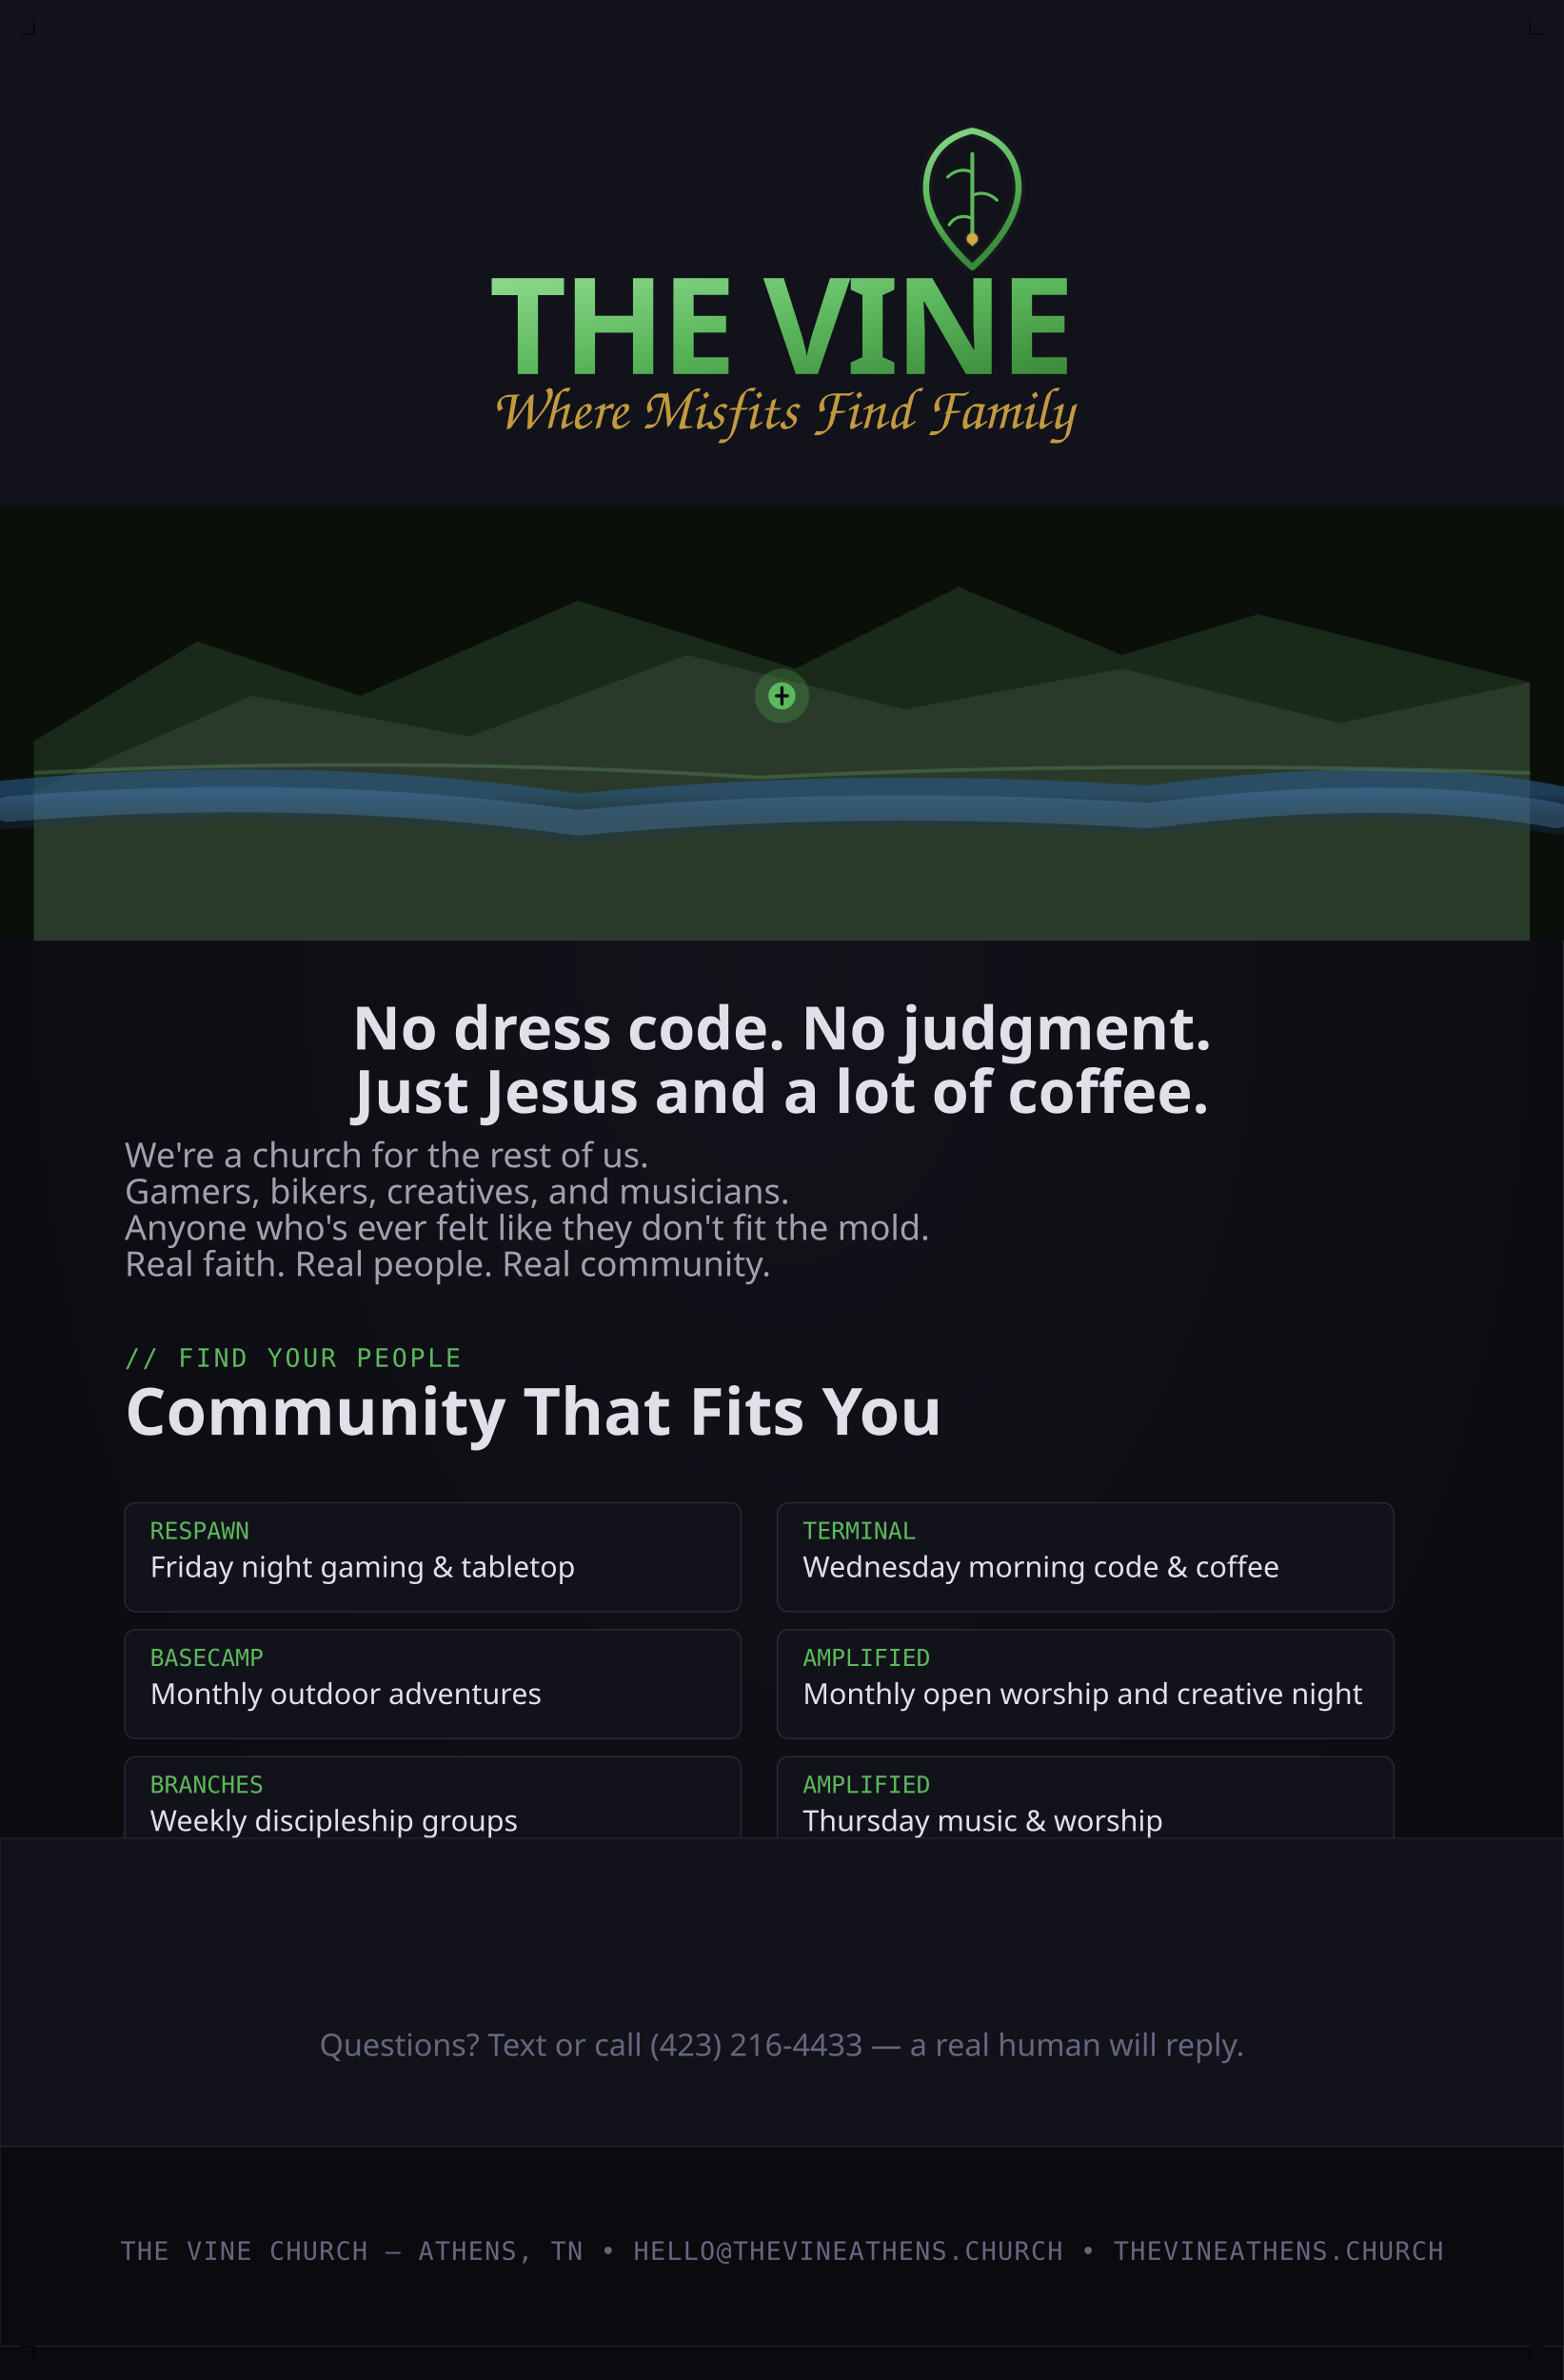
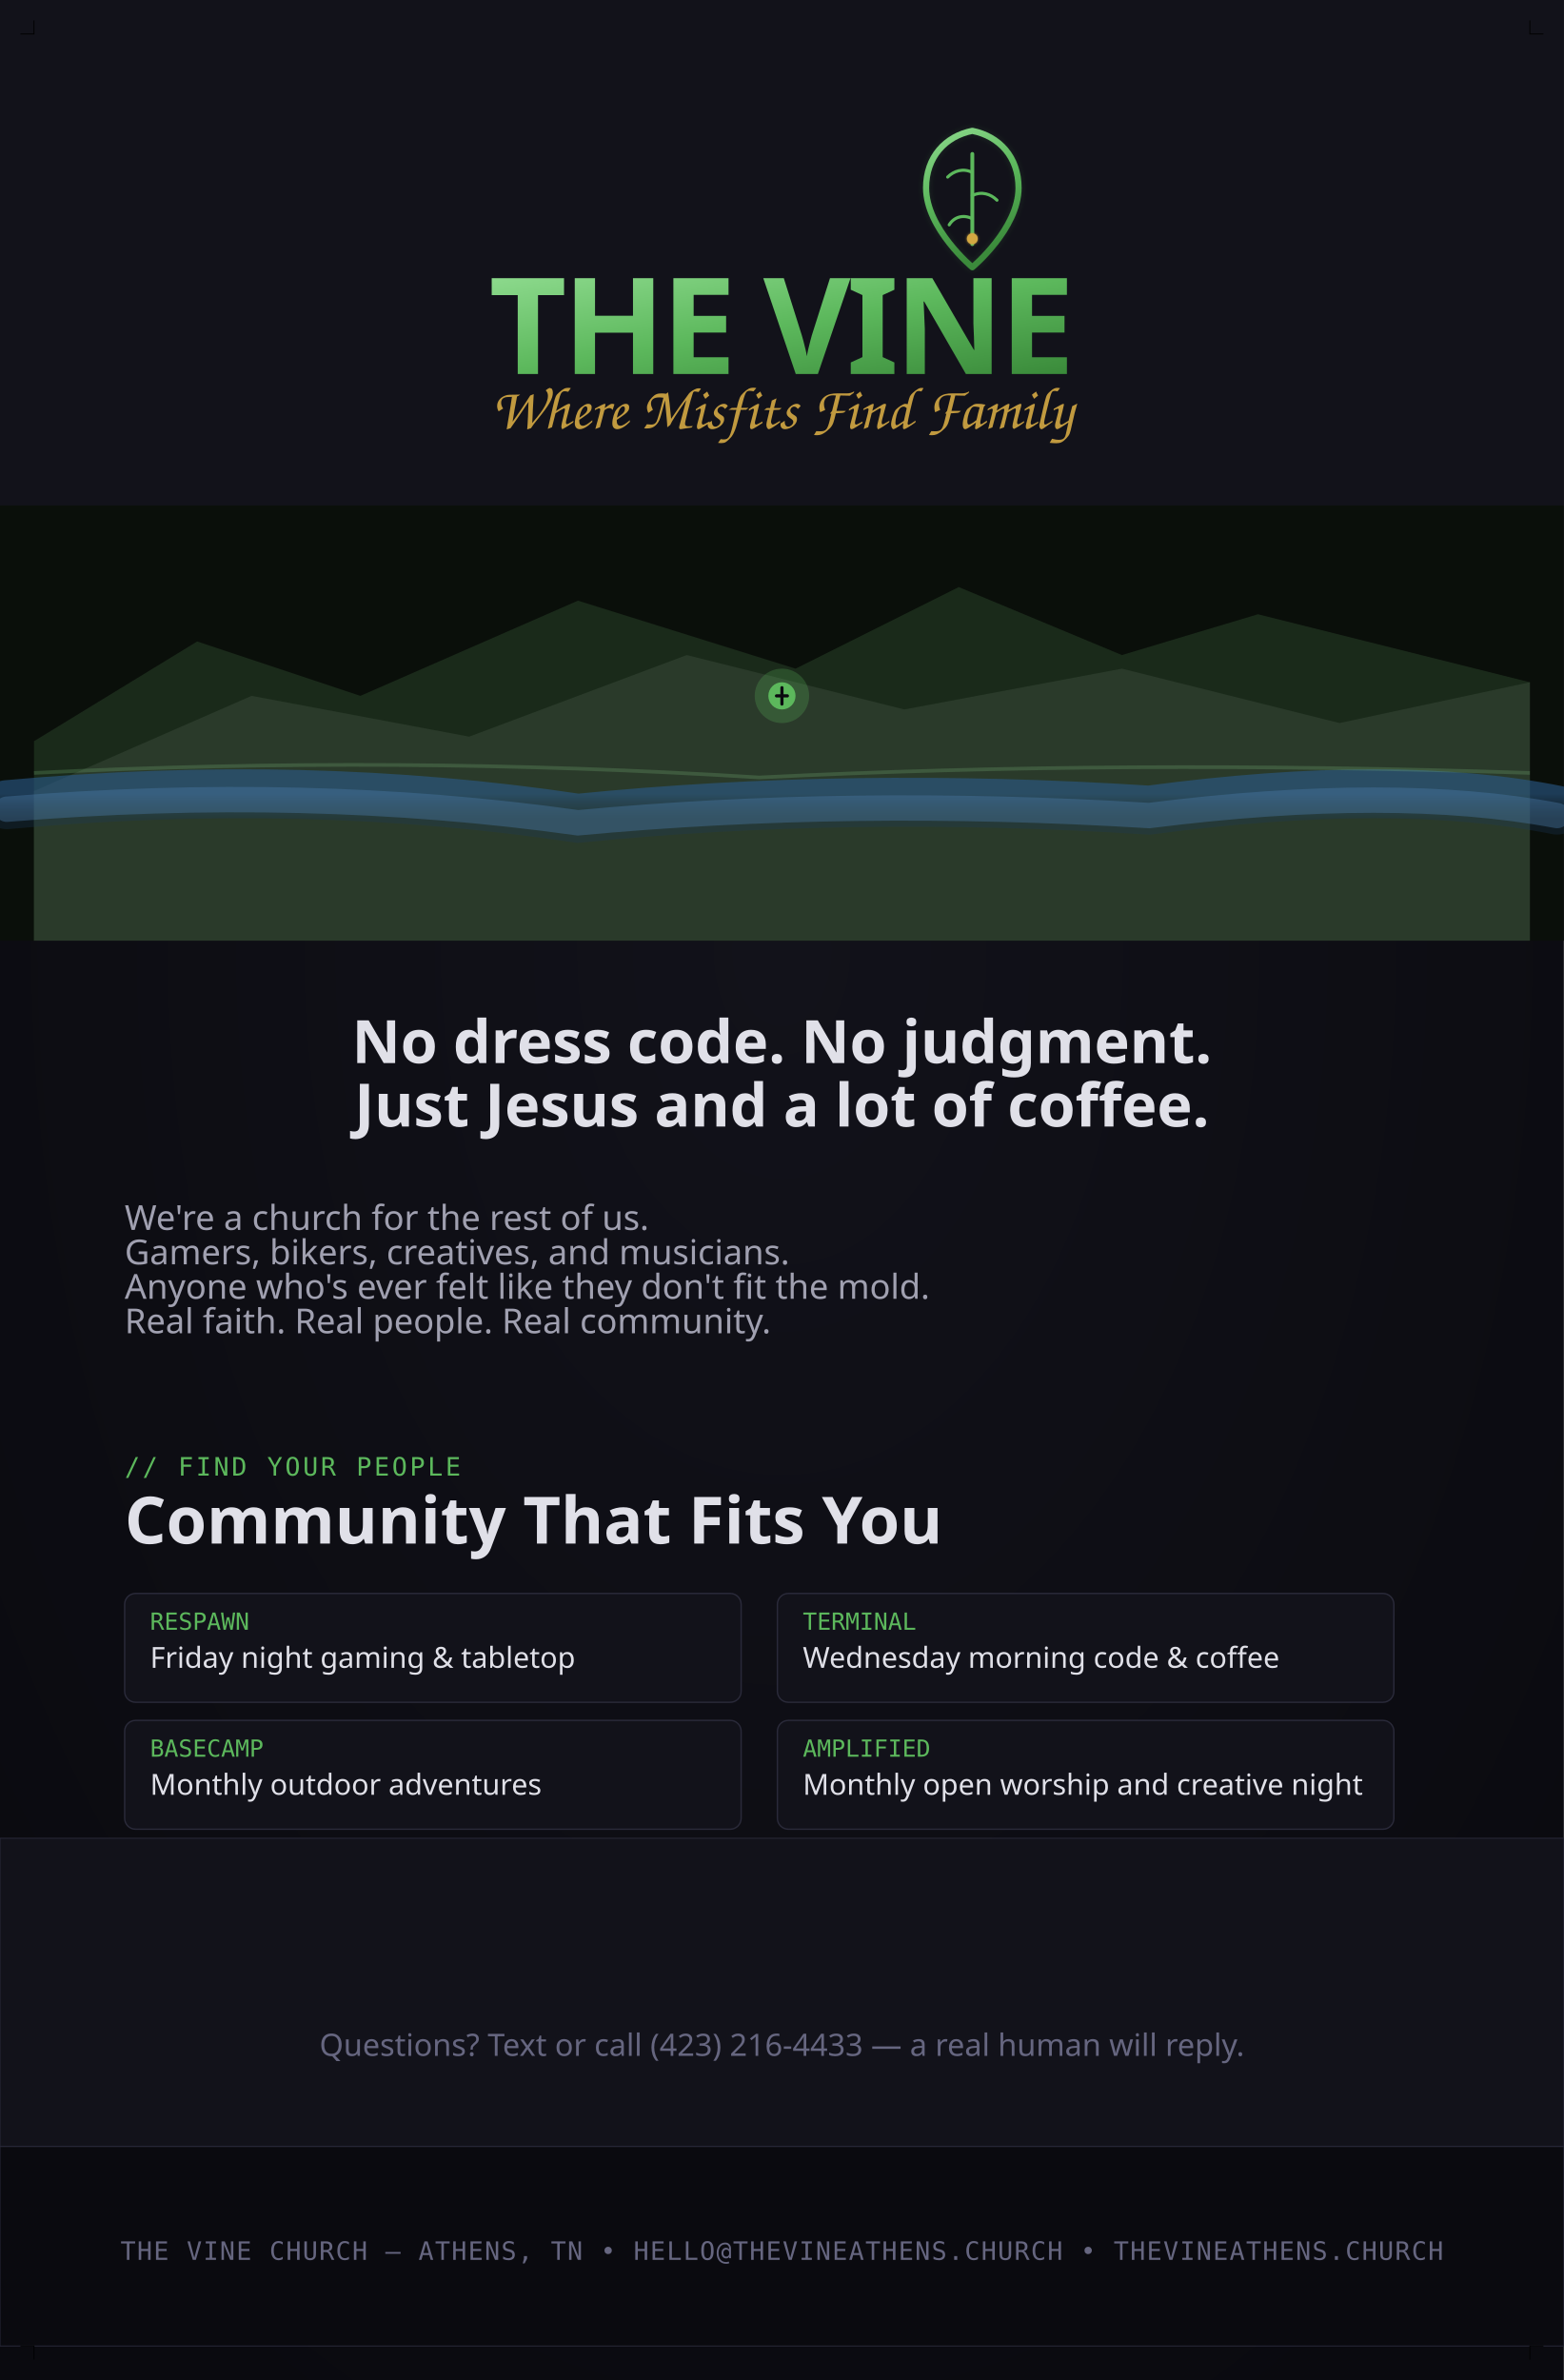
<svg xmlns="http://www.w3.org/2000/svg" viewBox="-37.5 -37.5 1725 2625" width="1725" height="2625">
  <defs>
    <radialGradient id="flyer-bg" cx="50%" cy="40%" r="70%">
      <stop offset="0%" stop-color="#12121a" />
      <stop offset="100%" stop-color="#0a0a0f" />
    </radialGradient>
    <linearGradient id="leaf-grad" x1="0" y1="0" x2="0.3" y2="1">
      <stop offset="0%" stop-color="#8cd98c" />
      <stop offset="50%" stop-color="#5cb85c" />
      <stop offset="100%" stop-color="#3a8a3a" />
    </linearGradient>
    <linearGradient id="title-grad" x1="0" y1="0" x2="1" y2="1">
      <stop offset="0%" stop-color="#8cd98c" />
      <stop offset="50%" stop-color="#5cb85c" />
      <stop offset="100%" stop-color="#3a8a3a" />
    </linearGradient>
    <linearGradient id="river-grad" x1="0" y1="0" x2="0" y2="1">
      <stop offset="0%" stop-color="#2a5a8a" stop-opacity="0.6" />
      <stop offset="100%" stop-color="#1a3a5a" stop-opacity="0.3" />
    </linearGradient>
    <filter id="amber-glow" x="-50%" y="-50%" width="200%" height="200%">
      <feGaussianBlur in="SourceGraphic" stdDeviation="2" result="blur" />
      <feMerge>
        <feMergeNode in="blur" />
        <feMergeNode in="SourceGraphic" />
      </feMerge>
    </filter>
    <filter id="leaf-glow" x="-20%" y="-20%" width="140%" height="140%">
      <feGaussianBlur in="SourceAlpha" stdDeviation="4" result="blur" />
      <feFlood flood-color="#5cb85c" flood-opacity="0.15" />
      <feComposite in2="blur" operator="in" result="glow" />
      <feMerge>
        <feMergeNode in="glow" />
        <feMergeNode in="SourceGraphic" />
      </feMerge>
    </filter>
  </defs>
  <rect x="-37.5" y="-37.5" width="1725" height="2625" fill="url(#flyer-bg)" />
  <g transform="translate(0, 0)">
    <rect x="-37.5" y="-37.5" width="1725" height="557.5" fill="#12121a" />
    <g transform="translate(950, 100) scale(0.85)">
      <path d="M100 185 C100 185 40 135 40 82 C40 42 65 15 100 8 C135 15 160 42 160 82 C160 135 100 185 100 185Z" fill="none" stroke="url(#leaf-grad)" stroke-width="8" stroke-linejoin="round" filter="url(#leaf-glow)" />
      <line x1="100" y1="38" x2="100" y2="155" stroke="#5cb85c" stroke-width="5" stroke-linecap="round" />
      <path d="M100 62 C88 56 76 60 68 68" fill="none" stroke="#5cb85c" stroke-width="4" stroke-linecap="round" />
      <path d="M100 92 C112 86 124 90 132 98" fill="none" stroke="#5cb85c" stroke-width="4" stroke-linecap="round" />
      <path d="M100 122 C88 116 76 120 70 130" fill="none" stroke="#5cb85c" stroke-width="4" stroke-linecap="round" />
      <circle cx="100" cy="148" r="7" fill="#d4a843" filter="url(#amber-glow)" />
    </g>
    <text x="825" y="375" text-anchor="middle" font-family="'Space Grotesk', sans-serif" font-size="148" font-weight="700" fill="url(#title-grad)" letter-spacing="-0.03em">THE VINE</text>
    <text x="825" y="435" text-anchor="middle" font-family="'Caveat', cursive" font-size="66" font-weight="400" fill="#d4a843" opacity="0.9">Where Misfits Find Family</text>
  </g>
  <g transform="translate(0, 520)">
    <rect x="-37.5" width="1725" height="480" fill="#0a0f0a" />
    <path d="M0,260 L180,150 L360,210 L600,105 L840,180 L1020,90 L1200,165 L1350,120 L1650,195 L1650,480 L0,480 Z" fill="#1a2a1a" />
    <path d="M0,315 L240,210 L480,255 L720,165 L960,225 L1200,180 L1440,240 L1650,195 L1650,480 L0,480 Z" fill="#2a3a2a" />
    <path d="M-30,330 Q300,300 600,345 Q900,315 1230,336 Q1500,300 1680,336" fill="none" stroke="url(#river-grad)" stroke-width="54" stroke-linecap="round" />
    <path d="M-30,335 Q300,308 600,350 Q900,322 1230,342 Q1500,308 1680,342" fill="none" stroke="#4a7aa8" stroke-width="28" stroke-linecap="round" opacity="0.4" />
    <g transform="translate(825, 210)">
      <circle r="30" fill="#5cb85c" opacity="0.25" />
      <circle r="15" fill="#5cb85c" />
      <path d="M0,-9 L0,9" stroke="#0a0a0f" stroke-width="3.5" stroke-linecap="round" />
      <path d="M-6,0 L6,0" stroke="#0a0a0f" stroke-width="3.5" stroke-linecap="round" />
    </g>
    <path d="M0,295 Q400,275 800,300 Q1200,280 1650,295" fill="none" stroke="#8cd98c" stroke-width="4" stroke-opacity="0.2" />
  </g>
  <g transform="translate(0, 1000)">
-     <text x="825" y="120" text-anchor="middle" font-family="'Space Grotesk', sans-serif" font-size="66" font-weight="600" fill="#e0e0e8">No dress code. No judgment.</text>
-     <text x="825" y="190" text-anchor="middle" font-family="'Space Grotesk', sans-serif" font-size="66" font-weight="600" fill="#e0e0e8">Just Jesus and a lot of coffee.</text>
-     <text x="100" y="250" font-family="'Space Grotesk', sans-serif" font-size="38" fill="#a0a0b0">We're a church for the rest of us.</text>
-     <text x="100" y="290" font-family="'Space Grotesk', sans-serif" font-size="38" fill="#a0a0b0">Gamers, bikers, creatives, and musicians.</text>
-     <text x="100" y="330" font-family="'Space Grotesk', sans-serif" font-size="38" fill="#a0a0b0">Anyone who's ever felt like they don't fit the mold.</text>
-     <text x="100" y="370" font-family="'Space Grotesk', sans-serif" font-size="38" fill="#a0a0b0">Real faith. Real people. Real community.</text>
-     <text x="100" y="470" font-family="'JetBrains Mono', monospace" font-size="28" fill="#5cb85c" letter-spacing="0.1em">// FIND YOUR PEOPLE</text>
-     <text x="100" y="545" font-family="'Space Grotesk', sans-serif" font-size="72" font-weight="600" fill="#e0e0e8">Community That Fits You</text>
-     <g transform="translate(100, 620)">
+     <text x="825" y="135" text-anchor="middle" font-family="'Space Grotesk', sans-serif" font-size="66" font-weight="600" fill="#e0e0e8">No dress code. No judgment.</text>
+     <text x="825" y="205" text-anchor="middle" font-family="'Space Grotesk', sans-serif" font-size="66" font-weight="600" fill="#e0e0e8">Just Jesus and a lot of coffee.</text>
+     <text x="100" y="243" font-family="'Space Grotesk', sans-serif" font-size="38" fill="#a0a0b0" />
+     <text x="100" y="281" font-family="'Space Grotesk', sans-serif" font-size="38" fill="#a0a0b0" />
+     <text x="100" y="319" font-family="'Space Grotesk', sans-serif" font-size="38" fill="#a0a0b0">We're a church for the rest of us.</text>
+     <text x="100" y="357" font-family="'Space Grotesk', sans-serif" font-size="38" fill="#a0a0b0">Gamers, bikers, creatives, and musicians.</text>
+     <text x="100" y="395" font-family="'Space Grotesk', sans-serif" font-size="38" fill="#a0a0b0">Anyone who's ever felt like they don't fit the mold.</text>
+     <text x="100" y="433" font-family="'Space Grotesk', sans-serif" font-size="38" fill="#a0a0b0">Real faith. Real people. Real community.</text>
+     <text x="100" y="590" font-family="'JetBrains Mono', monospace" font-size="28" fill="#5cb85c" letter-spacing="0.1em">// FIND YOUR PEOPLE</text>
+     <text x="100" y="665" font-family="'Space Grotesk', sans-serif" font-size="72" font-weight="600" fill="#e0e0e8">Community That Fits You</text>
+     <g transform="translate(100, 720)">
      <g>
        <rect x="0" y="0" width="680" height="120" rx="12" fill="#12121a" stroke="#2a2a3a" stroke-width="1.5" />
        <text x="28" y="40" font-family="'JetBrains Mono', monospace" font-size="26" fill="#5cb85c">RESPAWN</text>
        <text x="28" y="82" font-family="'Space Grotesk', sans-serif" font-size="32" fill="#e0e0e8">Friday night gaming &amp; tabletop</text>
      </g>
      <g transform="translate(720, 0)">
        <rect x="0" y="0" width="680" height="120" rx="12" fill="#12121a" stroke="#2a2a3a" stroke-width="1.5" />
        <text x="28" y="40" font-family="'JetBrains Mono', monospace" font-size="26" fill="#5cb85c">TERMINAL</text>
        <text x="28" y="82" font-family="'Space Grotesk', sans-serif" font-size="32" fill="#e0e0e8">Wednesday morning code &amp; coffee</text>
      </g>
      <g transform="translate(0, 140)">
        <rect x="0" y="0" width="680" height="120" rx="12" fill="#12121a" stroke="#2a2a3a" stroke-width="1.5" />
        <text x="28" y="40" font-family="'JetBrains Mono', monospace" font-size="26" fill="#5cb85c">BASECAMP</text>
        <text x="28" y="82" font-family="'Space Grotesk', sans-serif" font-size="32" fill="#e0e0e8">Monthly outdoor adventures</text>
      </g>
      <g transform="translate(720, 140)">
        <rect x="0" y="0" width="680" height="120" rx="12" fill="#12121a" stroke="#2a2a3a" stroke-width="1.5" />
        <text x="28" y="40" font-family="'JetBrains Mono', monospace" font-size="26" fill="#5cb85c">AMPLIFIED</text>
        <text x="28" y="82" font-family="'Space Grotesk', sans-serif" font-size="32" fill="#e0e0e8">Monthly open worship and creative night</text>
      </g>
      <g transform="translate(0, 280)">
        <rect x="0" y="0" width="680" height="120" rx="12" fill="#12121a" stroke="#2a2a3a" stroke-width="1.5" />
        <text x="28" y="40" font-family="'JetBrains Mono', monospace" font-size="26" fill="#5cb85c">BRANCHES</text>
        <text x="28" y="82" font-family="'Space Grotesk', sans-serif" font-size="32" fill="#e0e0e8">Weekly discipleship groups</text>
      </g>
      <g transform="translate(720, 280)">
        <rect x="0" y="0" width="680" height="120" rx="12" fill="#12121a" stroke="#2a2a3a" stroke-width="1.5" />
        <text x="28" y="40" font-family="'JetBrains Mono', monospace" font-size="26" fill="#5cb85c">AMPLIFIED</text>
        <text x="28" y="82" font-family="'Space Grotesk', sans-serif" font-size="32" fill="#e0e0e8">Thursday music &amp; worship</text>
      </g>
    </g>
  </g>
  <g transform="translate(0, 1990)">
    <rect x="-37.5" width="1725" height="340" fill="#12121a" stroke="#2a2a3a" stroke-width="1" />
    <text x="825" y="240" text-anchor="middle" font-family="'Space Grotesk', sans-serif" font-size="34" fill="#666680">Questions? Text or call (423) 216-4433 — a real human will reply.</text>
  </g>
  <g transform="translate(0, 2330)">
    <rect x="-37.5" width="1725" height="220" fill="#0a0a0f" stroke="#2a2a3a" stroke-width="1" />
    <text x="825" y="125" text-anchor="middle" font-family="'JetBrains Mono', monospace" font-size="28" fill="#666680" letter-spacing="0.05em">THE VINE CHURCH — ATHENS, TN • HELLO@THEVINEATHENS.CHURCH • THEVINEATHENS.CHURCH</text>
  </g>
  <g stroke="#000000" stroke-width="1" fill="none">
    <path d="M-15,0 L0,0 L0,-15" />
    <path d="M1650,-15 L1650,0 L1665,0" />
    <path d="M-15,2550 L0,2550 L0,2565" />
    <path d="M1650,2565 L1650,2550 L1665,2550" />
  </g>
</svg>
